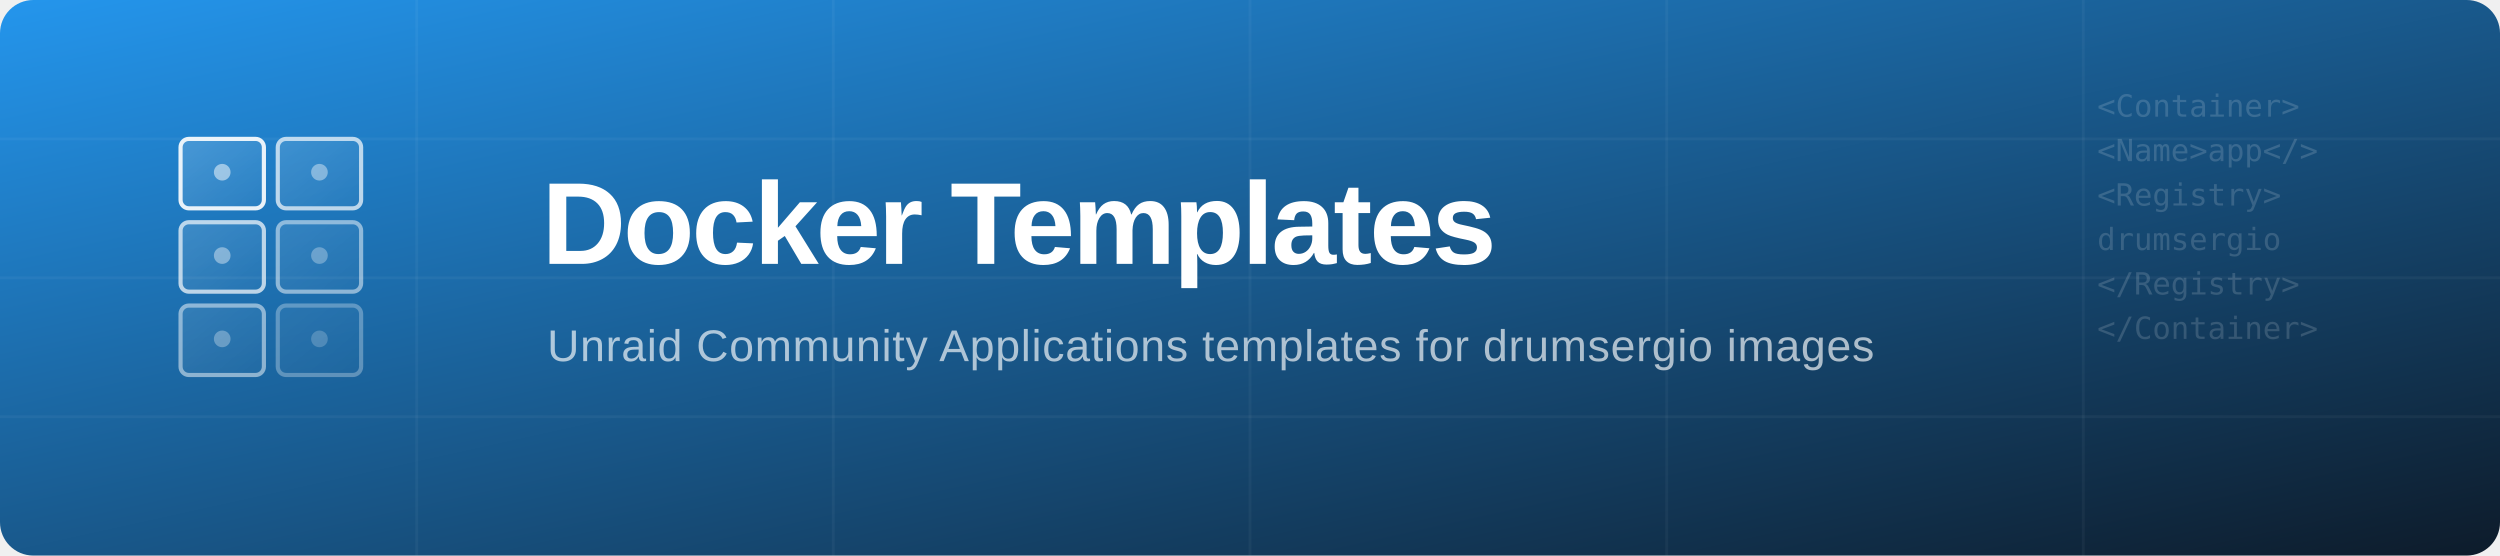
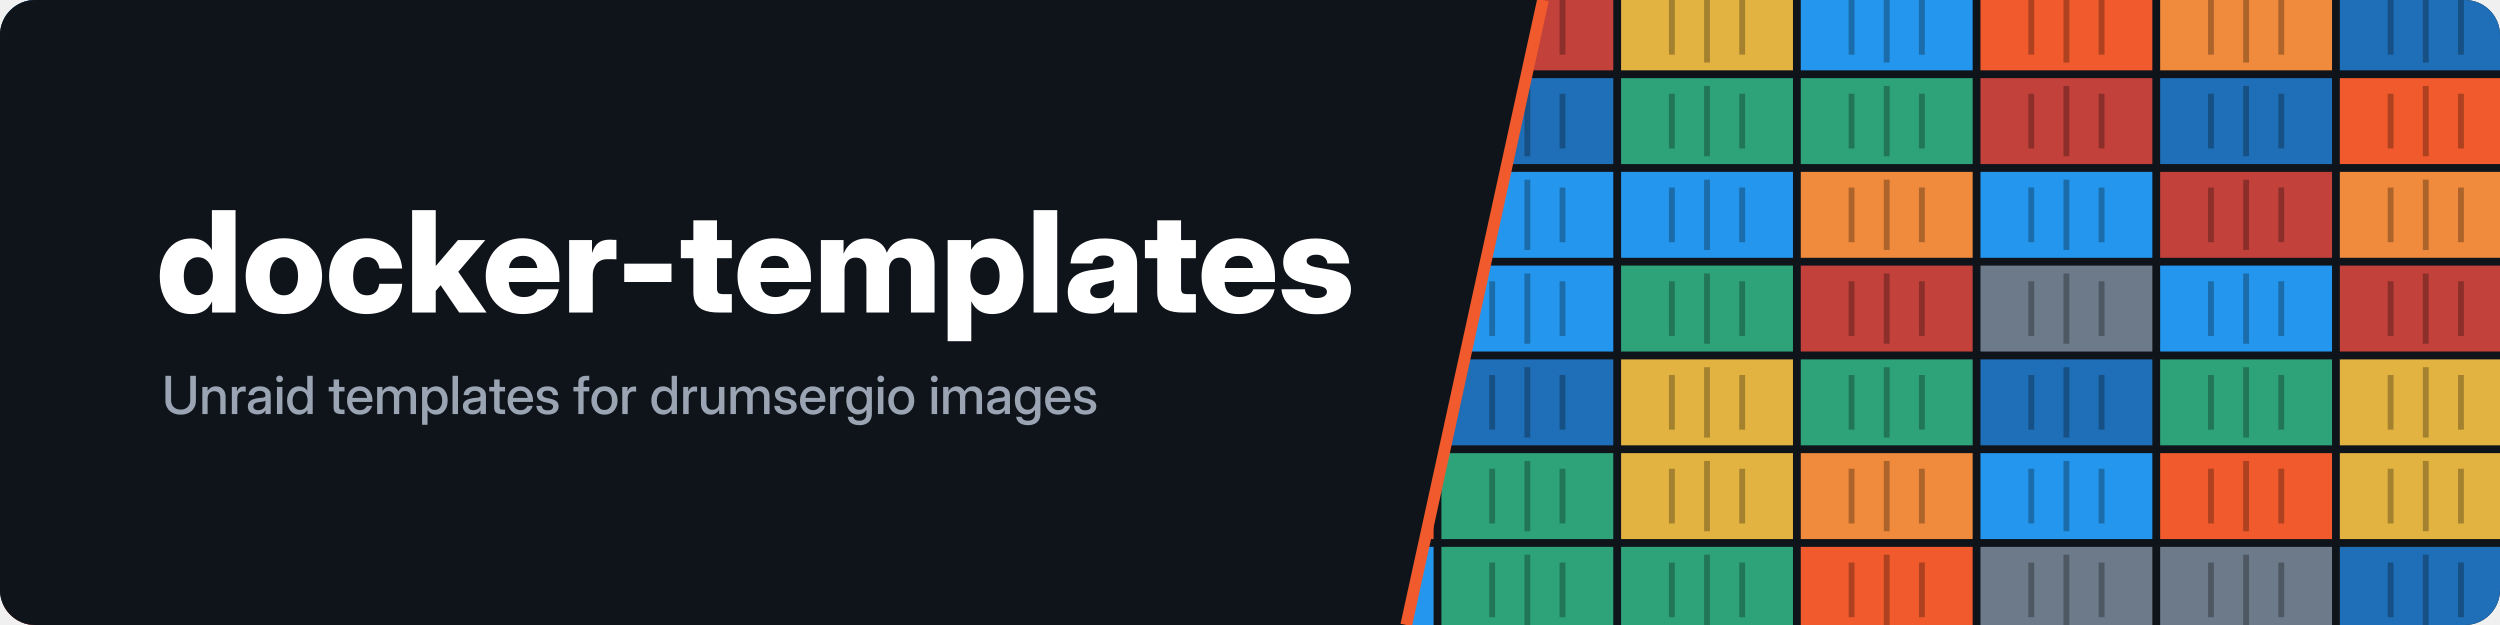
- <svg xmlns="http://www.w3.org/2000/svg" viewBox="0 0 900 200" width="900" height="200">
+ <svg xmlns="http://www.w3.org/2000/svg" viewBox="0 0 1280 320" width="1280" height="320" role="img" aria-label="docker-templates: a wall of stacked containers">
  <defs>
-     <linearGradient id="bg" x1="0%" y1="0%" x2="100%" y2="100%">
-       <stop offset="0%" stop-color="#2496ED" />
-       <stop offset="100%" stop-color="#0D1B2A" />
-     </linearGradient>
-     <linearGradient id="glow" x1="0%" y1="0%" x2="100%" y2="100%">
-       <stop offset="0%" stop-color="#ffffff" stop-opacity="0.2" />
-       <stop offset="100%" stop-color="#ffffff" stop-opacity="0.05" />
-     </linearGradient>
+     <clipPath id="k">
+       <rect width="1280" height="320" rx="18" />
+     </clipPath>
  </defs>
-   <rect width="900" height="200" rx="12" fill="url(#bg)" />
-   <g stroke="#ffffff" stroke-opacity="0.04" stroke-width="1">
-     <line x1="0" y1="50" x2="900" y2="50" />
-     <line x1="0" y1="100" x2="900" y2="100" />
-     <line x1="0" y1="150" x2="900" y2="150" />
-     <line x1="150" y1="0" x2="150" y2="200" />
-     <line x1="300" y1="0" x2="300" y2="200" />
-     <line x1="450" y1="0" x2="450" y2="200" />
-     <line x1="600" y1="0" x2="600" y2="200" />
-     <line x1="750" y1="0" x2="750" y2="200" />
-   </g>
-   <g transform="translate(65, 50)">
-     <rect x="0" y="0" width="30" height="25" rx="3" fill="url(#glow)" stroke="#ffffff" stroke-width="1.5" opacity="0.9" />
-     <rect x="35" y="0" width="30" height="25" rx="3" fill="url(#glow)" stroke="#ffffff" stroke-width="1.5" opacity="0.7" />
-     <rect x="0" y="30" width="30" height="25" rx="3" fill="url(#glow)" stroke="#ffffff" stroke-width="1.5" opacity="0.7" />
-     <rect x="35" y="30" width="30" height="25" rx="3" fill="url(#glow)" stroke="#ffffff" stroke-width="1.5" opacity="0.5" />
-     <rect x="0" y="60" width="30" height="25" rx="3" fill="url(#glow)" stroke="#ffffff" stroke-width="1.5" opacity="0.5" />
-     <rect x="35" y="60" width="30" height="25" rx="3" fill="url(#glow)" stroke="#ffffff" stroke-width="1.5" opacity="0.3" />
-     <circle cx="15" cy="12" r="3" fill="#ffffff" opacity="0.5" />
-     <circle cx="50" cy="12" r="3" fill="#ffffff" opacity="0.4" />
-     <circle cx="15" cy="42" r="3" fill="#ffffff" opacity="0.4" />
-     <circle cx="50" cy="42" r="3" fill="#ffffff" opacity="0.3" />
-     <circle cx="15" cy="72" r="3" fill="#ffffff" opacity="0.3" />
-     <circle cx="50" cy="72" r="3" fill="#ffffff" opacity="0.2" />
-   </g>
-   <text x="195" y="95" font-family="'Segoe UI', 'Helvetica Neue', Arial, sans-serif" font-size="42" font-weight="700" fill="#ffffff" letter-spacing="-1">
-     Docker Templates
-   </text>
-   <text x="197" y="130" font-family="'Segoe UI', 'Helvetica Neue', Arial, sans-serif" font-size="16" fill="#ffffff" opacity="0.65" letter-spacing="0.3">
-     Unraid Community Applications templates for drumsergio images
-   </text>
-   <g transform="translate(755, 42)" opacity="0.15">
-     <text x="0" y="0" font-family="monospace" font-size="11" fill="#ffffff">&lt;Container&gt;</text>
-     <text x="0" y="16" font-family="monospace" font-size="11" fill="#ffffff">  &lt;Name&gt;app&lt;/&gt;</text>
-     <text x="0" y="32" font-family="monospace" font-size="11" fill="#ffffff">  &lt;Registry&gt;</text>
-     <text x="0" y="48" font-family="monospace" font-size="11" fill="#ffffff">   drumsergio</text>
-     <text x="0" y="64" font-family="monospace" font-size="11" fill="#ffffff">  &lt;/Registry&gt;</text>
-     <text x="0" y="80" font-family="monospace" font-size="11" fill="#ffffff">&lt;/Container&gt;</text>
+   <g clip-path="url(#k)">
+     <rect width="1280" height="320" fill="#0F141B" />
+     <path fill="#1E6FB8" d="M-90 -8h88v44h-88zM2 -8h88v44h-88zM94 -8h88v44h-88zM370 -8h88v44h-88zM646 -8h88v44h-88zM1198 -8h88v44h-88zM554 40h88v44h-88zM738 40h88v44h-88zM1106 40h88v44h-88zM-90 88h88v44h-88zM370 136h88v44h-88zM646 184h88v44h-88zM738 184h88v44h-88zM1014 184h88v44h-88zM-90 280h88v44h-88zM1198 280h88v44h-88zM-90 328h88v44h-88zM1014 328h88v44h-88z" />
+     <path fill="#2EA37A" d="M186 -8h88v44h-88zM278 40h88v44h-88zM370 40h88v44h-88zM830 40h88v44h-88zM922 40h88v44h-88zM462 88h88v44h-88zM94 136h88v44h-88zM186 136h88v44h-88zM830 136h88v44h-88zM278 184h88v44h-88zM922 184h88v44h-88zM1106 184h88v44h-88zM278 232h88v44h-88zM738 232h88v44h-88zM1290 232h88v44h-88zM738 280h88v44h-88zM830 280h88v44h-88zM462 328h88v44h-88zM554 328h88v44h-88zM646 328h88v44h-88zM830 328h88v44h-88z" />
+     <path fill="#E3B341" d="M278 -8h88v44h-88zM462 -8h88v44h-88zM830 -8h88v44h-88zM1290 -8h88v44h-88zM186 184h88v44h-88zM830 184h88v44h-88zM1198 184h88v44h-88zM830 232h88v44h-88zM1198 232h88v44h-88zM1290 280h88v44h-88zM2 328h88v44h-88zM186 328h88v44h-88zM278 328h88v44h-88zM738 328h88v44h-88z" />
+     <path fill="#2496ED" d="M554 -8h88v44h-88zM922 -8h88v44h-88zM2 40h88v44h-88zM1290 40h88v44h-88zM186 88h88v44h-88zM738 88h88v44h-88zM830 88h88v44h-88zM1014 88h88v44h-88zM1290 88h88v44h-88zM738 136h88v44h-88zM1106 136h88v44h-88zM94 184h88v44h-88zM370 184h88v44h-88zM2 232h88v44h-88zM1014 232h88v44h-88zM462 280h88v44h-88zM554 280h88v44h-88zM646 280h88v44h-88zM1106 328h88v44h-88z" />
+     <path fill="#C2413B" d="M738 -8h88v44h-88zM1014 40h88v44h-88zM2 88h88v44h-88zM278 88h88v44h-88zM554 88h88v44h-88zM1106 88h88v44h-88zM922 136h88v44h-88zM1198 136h88v44h-88zM462 232h88v44h-88zM554 232h88v44h-88zM2 280h88v44h-88zM278 280h88v44h-88zM370 328h88v44h-88z" />
+     <path fill="#F15A2C" d="M1014 -8h88v44h-88zM-90 40h88v44h-88zM94 40h88v44h-88zM186 40h88v44h-88zM462 40h88v44h-88zM1198 40h88v44h-88zM646 88h88v44h-88zM-90 136h88v44h-88zM2 136h88v44h-88zM278 136h88v44h-88zM-90 184h88v44h-88zM462 184h88v44h-88zM554 184h88v44h-88zM370 232h88v44h-88zM646 232h88v44h-88zM1106 232h88v44h-88zM94 280h88v44h-88zM922 280h88v44h-88zM1290 328h88v44h-88z" />
+     <path fill="#F08A3C" d="M1106 -8h88v44h-88zM94 88h88v44h-88zM922 88h88v44h-88zM1198 88h88v44h-88zM462 136h88v44h-88zM554 136h88v44h-88zM646 136h88v44h-88zM2 184h88v44h-88zM1290 184h88v44h-88zM-90 232h88v44h-88zM94 232h88v44h-88zM186 232h88v44h-88zM922 232h88v44h-88zM370 280h88v44h-88zM94 328h88v44h-88zM922 328h88v44h-88zM1198 328h88v44h-88z" />
+     <path fill="#6C7A89" d="M646 40h88v44h-88zM370 88h88v44h-88zM1014 136h88v44h-88zM1290 136h88v44h-88zM186 280h88v44h-88zM1014 280h88v44h-88zM1106 280h88v44h-88z" />
+     <path d="M-46 -4v36M-64 0v28M-28 0v28M46 -4v36M28 0v28M64 0v28M138 -4v36M120 0v28M156 0v28M230 -4v36M212 0v28M248 0v28M322 -4v36M304 0v28M340 0v28M414 -4v36M396 0v28M432 0v28M506 -4v36M488 0v28M524 0v28M598 -4v36M580 0v28M616 0v28M690 -4v36M672 0v28M708 0v28M782 -4v36M764 0v28M800 0v28M874 -4v36M856 0v28M892 0v28M966 -4v36M948 0v28M984 0v28M1058 -4v36M1040 0v28M1076 0v28M1150 -4v36M1132 0v28M1168 0v28M1242 -4v36M1224 0v28M1260 0v28M1334 -4v36M1316 0v28M1352 0v28M-46 44v36M-64 48v28M-28 48v28M46 44v36M28 48v28M64 48v28M138 44v36M120 48v28M156 48v28M230 44v36M212 48v28M248 48v28M322 44v36M304 48v28M340 48v28M414 44v36M396 48v28M432 48v28M506 44v36M488 48v28M524 48v28M598 44v36M580 48v28M616 48v28M690 44v36M672 48v28M708 48v28M782 44v36M764 48v28M800 48v28M874 44v36M856 48v28M892 48v28M966 44v36M948 48v28M984 48v28M1058 44v36M1040 48v28M1076 48v28M1150 44v36M1132 48v28M1168 48v28M1242 44v36M1224 48v28M1260 48v28M1334 44v36M1316 48v28M1352 48v28M-46 92v36M-64 96v28M-28 96v28M46 92v36M28 96v28M64 96v28M138 92v36M120 96v28M156 96v28M230 92v36M212 96v28M248 96v28M322 92v36M304 96v28M340 96v28M414 92v36M396 96v28M432 96v28M506 92v36M488 96v28M524 96v28M598 92v36M580 96v28M616 96v28M690 92v36M672 96v28M708 96v28M782 92v36M764 96v28M800 96v28M874 92v36M856 96v28M892 96v28M966 92v36M948 96v28M984 96v28M1058 92v36M1040 96v28M1076 96v28M1150 92v36M1132 96v28M1168 96v28M1242 92v36M1224 96v28M1260 96v28M1334 92v36M1316 96v28M1352 96v28M-46 140v36M-64 144v28M-28 144v28M46 140v36M28 144v28M64 144v28M138 140v36M120 144v28M156 144v28M230 140v36M212 144v28M248 144v28M322 140v36M304 144v28M340 144v28M414 140v36M396 144v28M432 144v28M506 140v36M488 144v28M524 144v28M598 140v36M580 144v28M616 144v28M690 140v36M672 144v28M708 144v28M782 140v36M764 144v28M800 144v28M874 140v36M856 144v28M892 144v28M966 140v36M948 144v28M984 144v28M1058 140v36M1040 144v28M1076 144v28M1150 140v36M1132 144v28M1168 144v28M1242 140v36M1224 144v28M1260 144v28M1334 140v36M1316 144v28M1352 144v28M-46 188v36M-64 192v28M-28 192v28M46 188v36M28 192v28M64 192v28M138 188v36M120 192v28M156 192v28M230 188v36M212 192v28M248 192v28M322 188v36M304 192v28M340 192v28M414 188v36M396 192v28M432 192v28M506 188v36M488 192v28M524 192v28M598 188v36M580 192v28M616 192v28M690 188v36M672 192v28M708 192v28M782 188v36M764 192v28M800 192v28M874 188v36M856 192v28M892 192v28M966 188v36M948 192v28M984 192v28M1058 188v36M1040 192v28M1076 192v28M1150 188v36M1132 192v28M1168 192v28M1242 188v36M1224 192v28M1260 192v28M1334 188v36M1316 192v28M1352 192v28M-46 236v36M-64 240v28M-28 240v28M46 236v36M28 240v28M64 240v28M138 236v36M120 240v28M156 240v28M230 236v36M212 240v28M248 240v28M322 236v36M304 240v28M340 240v28M414 236v36M396 240v28M432 240v28M506 236v36M488 240v28M524 240v28M598 236v36M580 240v28M616 240v28M690 236v36M672 240v28M708 240v28M782 236v36M764 240v28M800 240v28M874 236v36M856 240v28M892 240v28M966 236v36M948 240v28M984 240v28M1058 236v36M1040 240v28M1076 240v28M1150 236v36M1132 240v28M1168 240v28M1242 236v36M1224 240v28M1260 240v28M1334 236v36M1316 240v28M1352 240v28M-46 284v36M-64 288v28M-28 288v28M46 284v36M28 288v28M64 288v28M138 284v36M120 288v28M156 288v28M230 284v36M212 288v28M248 288v28M322 284v36M304 288v28M340 288v28M414 284v36M396 288v28M432 288v28M506 284v36M488 288v28M524 288v28M598 284v36M580 288v28M616 288v28M690 284v36M672 288v28M708 288v28M782 284v36M764 288v28M800 288v28M874 284v36M856 288v28M892 288v28M966 284v36M948 288v28M984 288v28M1058 284v36M1040 288v28M1076 288v28M1150 284v36M1132 288v28M1168 288v28M1242 284v36M1224 288v28M1260 288v28M1334 284v36M1316 288v28M1352 288v28M-46 332v36M-64 336v28M-28 336v28M46 332v36M28 336v28M64 336v28M138 332v36M120 336v28M156 336v28M230 332v36M212 336v28M248 336v28M322 332v36M304 336v28M340 336v28M414 332v36M396 336v28M432 336v28M506 332v36M488 336v28M524 336v28M598 332v36M580 336v28M616 336v28M690 332v36M672 336v28M708 336v28M782 332v36M764 336v28M800 336v28M874 332v36M856 336v28M892 336v28M966 332v36M948 336v28M984 336v28M1058 332v36M1040 336v28M1076 336v28M1150 332v36M1132 336v28M1168 336v28M1242 332v36M1224 336v28M1260 336v28M1334 332v36M1316 336v28M1352 336v28" stroke="#000" stroke-opacity=".28" stroke-width="3" />
+     <path d="M0 0H790L720 320H0z" fill="#0F141B" />
+     <path d="M790 0L720 320" stroke="#F15A2C" stroke-width="6" />
+     <path fill="#FFFFFF" d="m97.9 160.8q-4.9 0-8.5-2.4-3.6-2.4-5.6-6.8-2-4.4-2-10.2 0-5.7 2.1-10.1 2-4.3 5.6-6.8 3.6-2.4 8.3-2.4 2.4 0 4.4.6 2 .6 3.5 1.9 1.6 1.3 2.7 3.3h.1v-20.3h12.1v52.4h-12v-5.7q-1 2.1-2.5 3.6-1.6 1.5-3.7 2.2-2.1.7-4.5.7zm3.4-9.7q2.3 0 4-1.2 1.7-1.2 2.7-3.4 1-2.1 1-5.1 0-3-1-5.1-1-2.2-2.7-3.4-1.7-1.2-4-1.2-2.2 0-3.8 1.2-1.7 1.1-2.5 3.3-.9 2.1-.9 5.2 0 3 .9 5.2.8 2.2 2.5 3.4 1.6 1.1 3.8 1.1zm44.1 9.7q-5.8 0-10.3-2.3-4.4-2.4-6.8-6.8-2.5-4.4-2.5-10.3 0-5.8 2.5-10.2 2.4-4.4 6.8-6.8 4.5-2.4 10.3-2.4 5.8 0 10.2 2.4 4.3 2.4 6.8 6.8 2.5 4.4 2.5 10.2 0 5.9-2.5 10.3-2.5 4.4-6.8 6.8-4.4 2.3-10.2 2.3zm0-9.6q2.1 0 3.7-1.1 1.6-1.2 2.6-3.4.9-2.1.9-5.3 0-3.1-.9-5.3-1-2.2-2.6-3.3-1.6-1.1-3.7-1.1-2.2 0-3.8 1.1-1.7 1.1-2.6 3.3-.9 2.2-.9 5.3 0 3.2.9 5.3.9 2.2 2.6 3.4 1.6 1.1 3.8 1.1zm42.3 9.6q-5.7 0-10-2.4-4.4-2.4-6.8-6.8-2.4-4.4-2.4-10.2 0-5.7 2.4-10.1 2.4-4.4 6.8-6.8 4.3-2.5 10-2.5 3.9 0 7.1 1.2 3.3 1.1 5.7 3.1 2.4 2.1 3.8 4.9 1.4 2.9 1.6 6.3h-11.6q-.2-1.3-.7-2.4-.5-1.1-1.3-1.9-.8-.8-1.9-1.2-1.1-.4-2.4-.4-2.3 0-3.9 1.2-1.6 1.2-2.5 3.4-.8 2.2-.8 5.2 0 3.1.8 5.3.9 2.2 2.5 3.4 1.6 1.1 3.9 1.1 1.3 0 2.4-.4 1.1-.4 1.9-1.2.8-.7 1.3-1.9.4-1.1.6-2.4h11.7q-.1 3.4-1.4 6.2-1.4 2.9-3.8 5-2.5 2.1-5.8 3.2-3.2 1.1-7.2 1.1zm34.2-10.4v-14.3h1.3l11.3-13.2h14l-16.3 19.1h-3.2zm-10.9 9.6v-52.4h12.1v52.4zm24.1 0l-10.4-15.3 7.9-8.5 16.5 23.8zm32.7.8q-5.7 0-10-2.4-4.3-2.5-6.7-6.9-2.4-4.4-2.4-10.1 0-5.6 2.4-10 2.4-4.4 6.7-6.9 4.2-2.5 9.7-2.5 4.2 0 7.7 1.4 3.4 1.4 5.9 4 2.5 2.5 3.9 6 1.4 3.5 1.4 7.8v3.2h-33.7v-7.2h28l-5.5 1.5q0-2.4-.9-4.2-.9-1.7-2.5-2.6-1.7-.9-4-.9-2.2 0-3.9.9-1.6.9-2.5 2.6-.9 1.8-.9 4.2v5.3q0 2.5.9 4.3 1 1.9 2.7 2.8 1.7 1 4.2 1 1.8 0 3.2-.5 1.4-.5 2.3-1.4 1-.9 1.4-2.1h10.9q-.7 3.7-3.2 6.6-2.6 2.9-6.5 4.5-3.9 1.6-8.6 1.6zm23.6-.8v-37.1h11.7v6.5h.1q1.1-3.5 3.2-5.1 2.2-1.6 5.9-1.6 1 0 1.8.1.8 0 1.5 0v10q-.7 0-2-.1-1.4 0-2.8 0-2.1 0-3.8 1-1.6.9-2.5 2.8-1 1.8-1 4.5v19zm52.4-25v9.4h-24.2v-9.4zm30.9-12.1v9.3h-26.1v-9.3zm-19.7-10.1h12.1v34.7q0 1.8.7 2.5.7.6 2.7.6.9 0 2.3 0 1.3 0 1.9 0v9.4q-.9 0-2.9 0-1.9 0-3.9 0-6.7 0-9.8-2.5-3.1-2.5-3.1-7.9zm41.7 48q-5.7 0-10-2.4-4.3-2.5-6.7-6.9-2.4-4.4-2.4-10.1 0-5.6 2.4-10 2.4-4.4 6.7-6.9 4.2-2.5 9.7-2.5 4.2 0 7.6 1.4 3.5 1.4 6 4 2.5 2.5 3.9 6 1.3 3.5 1.3 7.8v3.2h-33.7v-7.2h28.1l-5.6 1.5q0-2.4-.8-4.2-.9-1.7-2.6-2.6-1.6-.9-3.9-.9-2.3 0-3.9.9-1.6.9-2.5 2.6-.9 1.8-.9 4.2v5.3q0 2.5.9 4.3.9 1.9 2.7 2.8 1.7 1 4.1 1 1.8 0 3.2-.5 1.5-.5 2.4-1.4.9-.9 1.4-2.1h10.9q-.7 3.7-3.3 6.6-2.5 2.9-6.4 4.5-3.9 1.6-8.6 1.6zm23.6-.8v-37.1h11.6v8.6h-.5q.9-3.2 2.7-5.3 1.8-2.1 4.2-3.1 2.4-1 5-1 4.2 0 7.4 2.4 3.2 2.5 3.8 7h-1.1q.7-3 2.5-5.1 1.9-2.2 4.5-3.2 2.6-1.1 5.6-1.1 3.6 0 6.5 1.5 2.8 1.6 4.4 4.6 1.6 3 1.6 7.1v24.7h-12.1v-22q0-3-1.6-4.5-1.5-1.6-4-1.6-1.7 0-2.9.7-1.3.8-2 2.2-.7 1.4-.7 3.3v21.9h-11.6v-22.2q0-2.7-1.5-4.3-1.5-1.6-4-1.6-1.6 0-2.9.7-1.3.8-2 2.3-.8 1.4-.8 3.5v21.6zm64.9 14.7v-51.8h12v4.8h.2q1.1-1.9 2.6-3.1 1.6-1.3 3.7-1.9 2-.6 4.4-.6 4.7 0 8.3 2.4 3.5 2.5 5.6 6.8 2 4.4 2 10.1 0 5.8-2 10.2-2 4.4-5.6 6.8-3.6 2.4-8.4 2.4-2.5 0-4.5-.7-2-.7-3.5-2.1-1.6-1.4-2.5-3.5h-.2v20.2zm19.3-23.6q2.3 0 3.9-1.1 1.6-1.2 2.5-3.4.9-2.2.9-5.2 0-3.1-.9-5.2-.9-2.2-2.5-3.3-1.6-1.2-3.9-1.2-2.2 0-3.9 1.2-1.8 1.2-2.8 3.4-1 2.1-1 5.1 0 3 1 5.1 1 2.2 2.8 3.4 1.7 1.2 3.9 1.2zm36.8-43.5v52.4h-12.1v-52.4zm18.1 53q-3.7 0-6.6-1.2-2.8-1.2-4.5-3.6-1.6-2.5-1.6-6.2 0-3.1 1.1-5.2 1.1-2.2 3.1-3.5 2-1.3 4.6-2 2.7-.7 5.6-.9 3.3-.3 5.3-.7 2-.3 2.9-.9.9-.6.9-1.7v-.2q0-1.1-.6-2-.7-.8-1.8-1.3-1.2-.4-2.8-.4-1.7 0-2.9.5-1.2.5-1.9 1.4-.7.9-.9 2.2h-11.2q.3-4 2.3-6.9 2.1-2.9 5.9-4.4 3.8-1.5 9.1-1.5 4.1 0 7.2.8 3.1.9 5.2 2.6 2.2 1.6 3.3 4 1.1 2.4 1.1 5.5v25h-11.8v-5.2h-.2q-1.1 2-2.6 3.3-1.5 1.3-3.5 1.9-2 .6-4.7.6zm3.7-7.9q2 0 3.7-.8 1.6-.7 2.5-2.1 1-1.3 1-3.2v-3.3q-.5.2-1.2.4-.6.2-1.5.4-.8.1-1.8.3-1 .2-2.1.4-1.6.3-2.9.8-1.2.5-1.9 1.4-.7.8-.7 2.1 0 1.1.6 1.9.6.8 1.7 1.3 1.1.4 2.6.4zm49.2-29.8v9.3h-26.1v-9.3zm-19.8-10.1h12.2v34.7q0 1.8.7 2.5.7.6 2.7.6.9 0 2.3 0 1.3 0 1.9 0v9.4q-.9 0-2.9 0-1.9 0-4 0-6.6 0-9.7-2.5-3.2-2.5-3.2-7.9zm41.8 48q-5.7 0-10-2.4-4.3-2.5-6.7-6.9-2.4-4.4-2.4-10.1 0-5.6 2.4-10 2.4-4.4 6.7-6.9 4.2-2.5 9.7-2.5 4.2 0 7.6 1.4 3.5 1.4 6 4 2.5 2.5 3.9 6 1.3 3.5 1.3 7.8v3.2h-33.7v-7.2h28.1l-5.6 1.5q0-2.4-.9-4.2-.8-1.7-2.5-2.6-1.6-.9-3.9-.9-2.3 0-3.9.9-1.6.9-2.5 2.6-.9 1.8-.9 4.2v5.3q0 2.5.9 4.3.9 1.9 2.7 2.8 1.7 1 4.1 1 1.8 0 3.2-.5 1.4-.5 2.4-1.4.9-.9 1.4-2.1h10.9q-.7 3.7-3.3 6.6-2.5 2.9-6.4 4.5-3.9 1.6-8.6 1.6zm40 .1q-5.2 0-9.1-1.5-4-1.6-6.4-4.5-2.3-2.8-2.7-6.8h12q.2 2.1 1.8 3.3 1.6 1.2 4.2 1.2 2.5 0 3.9-.9 1.4-.9 1.4-2.3 0-1.2-1.1-2-1.2-.7-3.4-1.1l-6.7-1.2q-5.5-1-8.4-3.8-2.8-2.7-2.8-7.1 0-3.7 2-6.4 2-2.7 5.7-4.2 3.7-1.5 8.9-1.5 5.2 0 9 1.6 3.8 1.5 5.9 4.4 2.2 2.9 2.3 6.8h-11.2q0-1.9-1.6-3.2-1.5-1.3-4-1.3-2.3 0-3.6.9-1.4.9-1.4 2.3 0 1.2 1.1 1.9 1.1.8 3 1.2l7.4 1.3q5.8 1.1 8.5 3.5 2.7 2.5 2.7 6.7 0 3.7-2.2 6.6-2.2 2.9-6.1 4.5-3.9 1.6-9.1 1.6z" />
+     <path fill="#9AA4B2" d="m92.5 212.3q-2.4 0-4.1-.9-1.8-.9-2.7-2.5-1-1.6-1-3.6v-12.9h2.9v12.6q0 1.4.6 2.4.6 1.1 1.7 1.7 1.1.6 2.6.6 1.5 0 2.6-.6 1.1-.6 1.7-1.7.6-1 .6-2.4v-12.6h2.9v12.9q0 2-1 3.6-.9 1.6-2.7 2.5-1.7.9-4.1.9zm13.8-8.3v8h-2.7v-13.9h2.7v3.4h-.7q.7-1.8 2-2.8 1.2-.9 2.9-.9 1.4 0 2.6.6 1.1.7 1.8 1.9.6 1.2.6 3v8.7h-2.7v-8.3q0-1.7-.8-2.6-.8-.8-2.3-.8-.9 0-1.7.4-.8.4-1.2 1.2-.5.8-.5 2.1zm12.4 8v-13.9h2.6v2.2h.1q.4-1.1 1.2-1.8.8-.6 2.2-.6.3 0 .5 0 .3 0 .5.1v2.6q-.2-.1-.6-.1-.4-.1-.9-.1-.8 0-1.4.4-.7.3-1.1 1.1-.3.7-.3 1.9v8.2zm13 .2q-1.3 0-2.4-.5-1.1-.4-1.8-1.4-.6-.9-.6-2.3 0-1.2.5-1.9.4-.8 1.2-1.2.8-.5 1.8-.7 1-.3 2-.4 1.3-.1 2.1-.2.7-.1 1.1-.4.3-.2.3-.7v-.1q0-.7-.3-1.2-.4-.5-1-.8-.6-.3-1.5-.3-.9 0-1.6.3-.7.3-1.1.8-.4.5-.4 1.1h-2.7q0-1.3.8-2.3.7-1 2-1.6 1.3-.6 3-.6 1.3 0 2.3.3 1.1.4 1.8 1 .7.6 1.1 1.4.3.9.3 2v9.5h-2.7v-2q-.3.6-.8 1.1-.5.5-1.3.8-.9.3-2.1.3zm.6-2.2q1.2 0 2-.5.8-.4 1.2-1.1.4-.8.4-1.6v-1.6q-.1.1-.5.2-.3.1-.7.2-.5 0-1 .1-.6.1-1.1.2-.8.1-1.5.3-.6.3-1 .7-.4.5-.4 1.2 0 .6.3 1 .3.4.9.7.6.2 1.4.2zm9.5 2v-13.9h2.8v13.9zm1.4-16.3q-.8 0-1.3-.5-.5-.5-.5-1.2 0-.7.5-1.2.5-.5 1.3-.5.7 0 1.2.5.5.5.5 1.2 0 .7-.5 1.2-.5.5-1.2.5zm9.9 16.6q-1.8 0-3.2-.9-1.4-1-2.1-2.6-.8-1.6-.8-3.8 0-2.1.8-3.7.7-1.7 2.1-2.6 1.4-.9 3.1-.9 1 0 1.8.3.8.2 1.4.7.7.5 1.1 1.3v-7.7h2.8v19.6h-2.7v-2.1q-.5.8-1.2 1.3-.6.5-1.4.8-.8.3-1.7.3zm.5-2.4q1.2 0 2.1-.6.9-.6 1.3-1.7.5-1.1.5-2.6 0-1.4-.5-2.5-.4-1.1-1.3-1.7-.9-.6-2.1-.6-1.1 0-1.9.5-.9.6-1.4 1.7-.5 1.1-.5 2.6 0 1.6.5 2.7.5 1.1 1.4 1.6.8.6 1.9.6zm22.8-11.8v2.3h-8.1v-2.3zm-5.6-3.8h2.8v14q0 .8.3 1.1.3.3 1.1.3.4 0 .7 0 .4 0 .7 0v2.3q-.3 0-.8 0-.5 0-.9 0-2 0-3-.8-.9-.8-.9-2.5zm13.5 18q-2.1 0-3.5-.9-1.5-1-2.3-2.6-.8-1.6-.8-3.7 0-2.2.8-3.8.8-1.7 2.3-2.6 1.5-.9 3.4-.9 1.4 0 2.6.5 1.2.5 2.1 1.5.8 1 1.3 2.3.5 1.3.5 2.9v.8h-11.8v-2.1h10.3l-1.2.6q0-1.3-.5-2.2-.4-1-1.3-1.5-.8-.5-2-.5-1.1 0-2 .5-.8.5-1.3 1.5-.5.9-.5 2.2v1.2q0 1.3.5 2.4.4 1 1.3 1.5.9.6 2.2.6.9 0 1.6-.3.7-.3 1.1-.8.5-.5.7-1.1h2.7q-.3 1.3-1.2 2.3-.8 1.1-2.1 1.6-1.3.6-2.9.6zm8.8-.3v-13.9h2.7v2.9h-.3q.4-1 1.1-1.8.6-.7 1.5-1 .9-.4 1.8-.4 1.6 0 2.8.9 1.2 1 1.4 2.3h-.4q.3-.9.9-1.6.7-.8 1.6-1.2 1-.4 2.1-.4 1.3 0 2.4.6 1.1.5 1.7 1.6.6 1.2.6 2.8v9.2h-2.8v-8.9q0-1.5-.8-2.2-.9-.7-2-.7-.9 0-1.6.4-.7.4-1 1.1-.4.7-.4 1.6v8.7h-2.7v-9.1q0-1.2-.8-1.9-.8-.8-2-.8-.8 0-1.5.4-.7.4-1.1 1.1-.4.8-.4 1.9v8.4zm23 5.5v-19.4h2.8v2q.4-.8 1.1-1.3.7-.5 1.5-.7.8-.3 1.7-.3 1.8 0 3.2.9 1.3.9 2.1 2.6.7 1.6.7 3.7 0 2.2-.7 3.8-.8 1.6-2.1 2.6-1.4.9-3.2.9-.9 0-1.7-.3-.8-.3-1.4-.8-.7-.5-1.2-1.3v7.6zm6.5-7.6q1.2 0 2-.6.8-.5 1.3-1.6.5-1.1.5-2.7 0-1.5-.5-2.6-.5-1.1-1.3-1.7-.8-.5-2-.5-1.2 0-2 .6-.9.6-1.4 1.7-.5 1.1-.5 2.5 0 1.5.5 2.6.5 1.1 1.4 1.7.8.6 2 .6zm11.9-17.5v19.6h-2.8v-19.6zm7.3 19.8q-1.3 0-2.4-.5-1.1-.4-1.7-1.4-.7-.9-.7-2.3 0-1.2.5-1.9.4-.8 1.2-1.2.8-.5 1.8-.7 1-.3 2-.4 1.3-.1 2.1-.2.8-.1 1.1-.4.3-.2.3-.7v-.1q0-.7-.3-1.2-.4-.5-1-.8-.6-.3-1.5-.3-.9 0-1.6.3-.6.3-1 .8-.5.5-.5 1.1h-2.7q0-1.3.8-2.3.7-1 2-1.6 1.3-.6 3-.6 1.3 0 2.3.3 1.1.4 1.8 1 .7.6 1.1 1.4.4.9.4 2v9.5h-2.8v-2q-.3.6-.8 1.1-.5.5-1.3.8-.9.3-2.1.3zm.6-2.2q1.2 0 2-.5.8-.4 1.2-1.1.4-.8.4-1.6v-1.6q-.1.1-.5.2-.3.1-.7.2-.5 0-1 .1-.6.1-1.1.2-.8.1-1.4.3-.7.3-1.1.7-.4.5-.4 1.2 0 .6.3 1 .3.4.9.7.6.2 1.4.2zm16.2-11.9v2.3h-8.1v-2.3zm-5.6-3.8h2.8v14q0 .8.3 1.1.3.3 1.1.3.4 0 .7 0 .4 0 .7 0v2.3q-.3 0-.8 0-.5 0-.9 0-2 0-3-.8-.9-.8-.9-2.5zm13.5 18q-2.1 0-3.5-.9-1.5-1-2.3-2.6-.8-1.6-.8-3.7 0-2.2.8-3.8.8-1.7 2.3-2.6 1.5-.9 3.4-.9 1.4 0 2.6.5 1.2.5 2.1 1.5.8 1 1.3 2.3.5 1.3.5 2.9v.8h-11.8v-2.1h10.3l-1.2.6q0-1.3-.5-2.2-.4-1-1.3-1.5-.8-.5-2-.5-1.2 0-2 .5-.8.5-1.3 1.5-.5.9-.5 2.2v1.2q0 1.3.5 2.4.4 1 1.3 1.5.9.6 2.2.6.9 0 1.6-.3.7-.3 1.1-.8.5-.5.7-1.1h2.7q-.3 1.3-1.2 2.3-.8 1.1-2.1 1.6-1.3.6-2.9.6zm13.9 0q-1.6 0-2.8-.5-1.3-.5-2.1-1.5-.8-1-.9-2.5h2.8q.1 1.1.8 1.7.8.6 2.2.6 1.3 0 2.1-.5.7-.6.7-1.4 0-.7-.5-1.1-.6-.5-1.5-.7l-2.3-.5q-1.9-.4-3-1.4-1-1-1-2.6 0-1.2.7-2.1.7-1 1.9-1.5 1.2-.5 2.8-.5 1.5 0 2.7.5 1.3.6 2 1.6.7 1 .7 2.4h-2.7q0-1-.7-1.7-.8-.6-2-.6-1.2 0-1.9.5-.7.6-.7 1.4 0 .7.5 1.1.6.5 1.5.7l2.4.5q2 .5 3 1.4.9.9.9 2.4 0 1.4-.7 2.3-.7 1-2 1.5-1.3.5-2.9.5zm21.3-14.2v2.3h-8.1v-2.3zm-5.6 13.9v-16.2q0-1.1.4-1.9.5-.7 1.4-1.1.9-.4 2.1-.4.6 0 1 0 .5 0 .7 0v2.3q-.2 0-.6 0-.4 0-.7 0-.8 0-1.2.3-.4.4-.4 1.3v15.7zm13.4.3q-2 0-3.5-.9-1.5-.9-2.3-2.6-.9-1.6-.9-3.7 0-2.2.9-3.8.8-1.7 2.3-2.6 1.5-.9 3.5-.9 2 0 3.5.9 1.5.9 2.3 2.6.9 1.6.9 3.8 0 2.1-.9 3.7-.8 1.7-2.3 2.6-1.5.9-3.5.9zm0-2.4q1.2 0 2-.6.9-.6 1.4-1.7.4-1.1.4-2.5 0-1.5-.4-2.6-.5-1.1-1.4-1.7-.8-.6-2-.6-1.2 0-2.1.6-.8.6-1.3 1.7-.5 1.1-.5 2.6 0 1.4.5 2.5.5 1.1 1.3 1.7.9.6 2.1.6zm9.1 2.1v-13.9h2.7v2.2q.4-1.1 1.2-1.8.9-.6 2.2-.6.3 0 .6 0 .3 0 .4.1v2.6q-.1-.1-.6-.1-.4-.1-.9-.1-.7 0-1.4.4-.6.3-1 1.1-.4.7-.4 1.9v8.2zm21 .3q-1.8 0-3.2-.9-1.4-1-2.1-2.6-.8-1.6-.8-3.8 0-2.1.8-3.7.7-1.7 2.1-2.6 1.4-.9 3.2-.9.9 0 1.7.3.8.2 1.4.7.7.5 1.1 1.3h.1v-7.7h2.7v19.6h-2.7v-2.1q-.5.8-1.2 1.3-.6.5-1.4.8-.8.3-1.7.3zm.5-2.4q1.2 0 2.1-.6.9-.6 1.4-1.7.4-1.1.4-2.6 0-1.4-.4-2.5-.5-1.1-1.4-1.7-.9-.6-2.1-.6-1.1 0-1.9.5-.9.6-1.4 1.7-.5 1.1-.5 2.6 0 1.6.5 2.7.5 1.1 1.4 1.6.8.6 1.9.6zm9.7 2.1v-13.9h2.6v2.2h.1q.4-1.1 1.2-1.8.8-.6 2.1-.6.4 0 .6 0 .3 0 .5.1v2.6q-.2-.1-.6-.1-.4-.1-.9-.1-.8 0-1.4.4-.7.3-1.1 1.1-.3.7-.3 1.9v8.2zm14.2.3q-1.5 0-2.6-.6-1.1-.7-1.8-1.9-.7-1.2-.7-3v-8.7h2.8v8.3q0 1.7.8 2.5.8.9 2.3.9.9 0 1.7-.4.7-.4 1.2-1.2.4-.8.4-2.1v-8h2.8v13.9h-2.7v-3.5h.6q-.7 1.9-1.9 2.8-1.2 1-2.9 1zm10-.3v-13.9h2.7v2.9h-.2q.4-1 1-1.8.7-.7 1.6-1 .8-.4 1.8-.4 1.6 0 2.8.9 1.1 1 1.4 2.3h-.4q.2-.9.9-1.6.6-.8 1.6-1.2.9-.4 2.1-.4 1.3 0 2.4.6 1 .5 1.6 1.6.7 1.2.7 2.8v9.2h-2.8v-8.9q0-1.5-.9-2.2-.8-.7-1.9-.7-1 0-1.6.4-.7.4-1.1 1.1-.3.7-.3 1.6v8.7h-2.8v-9.1q0-1.2-.7-1.9-.8-.8-2-.8-.8 0-1.5.4-.7.4-1.1 1.1-.5.8-.5 1.9v8.4zm28.3.3q-1.6 0-2.9-.5-1.3-.5-2.1-1.5-.8-1-.9-2.5h2.8q.1 1.1.9 1.7.7.6 2.1.6 1.3 0 2.1-.5.8-.6.8-1.4 0-.7-.6-1.1-.5-.5-1.4-.7l-2.3-.5q-2-.4-3-1.4-1-1-1-2.6 0-1.2.6-2.1.7-1 1.9-1.5 1.2-.5 2.8-.5 1.6 0 2.8.5 1.2.6 1.9 1.6.7 1 .7 2.4h-2.6q0-1-.8-1.7-.7-.6-2-.6-1.2 0-1.9.5-.7.6-.7 1.4 0 .7.6 1.1.5.5 1.4.7l2.4.5q2.1.5 3 1.4 1 .9 1 2.4 0 1.4-.8 2.3-.7 1-2 1.5-1.2.5-2.8.5zm14 0q-2.1 0-3.6-.9-1.5-1-2.3-2.6-.8-1.6-.8-3.7 0-2.2.9-3.8.8-1.7 2.3-2.6 1.4-.9 3.3-.9 1.5 0 2.7.5 1.2.5 2 1.5.9 1 1.4 2.3.4 1.3.4 2.9v.8h-11.7v-2.1h10.3l-1.3.6q0-1.3-.4-2.2-.5-1-1.3-1.5-.9-.5-2.1-.5-1.1 0-1.9.5-.9.5-1.4 1.5-.4.9-.4 2.2v1.2q0 1.3.4 2.4.5 1 1.4 1.5.9.6 2.1.6.9 0 1.6-.3.7-.3 1.2-.8.4-.5.6-1.1h2.7q-.2 1.3-1.1 2.3-.9 1.1-2.2 1.6-1.3.6-2.8.6zm8.7-.3v-13.9h2.7v2.2q.4-1.1 1.2-1.8.9-.6 2.2-.6.3 0 .6 0 .3 0 .4.1v2.6q-.1-.1-.6-.1-.4-.1-.8-.1-.8 0-1.5.4-.6.3-1 1.1-.4.7-.4 1.9v8.2zm15.1 5.7q-1.8 0-3.1-.5-1.3-.5-2.1-1.5-.7-1-.9-2.3h2.8q.1.7.6 1.1.4.5 1.1.7.7.2 1.6.2 1.6 0 2.6-.9.9-.9.9-2.6v-2.1q-.5.8-1.1 1.3-.7.6-1.5.8-.8.3-1.7.3-1.8 0-3.1-.9-1.4-.9-2.2-2.6-.7-1.6-.7-3.7 0-2.1.7-3.8.8-1.6 2.2-2.5 1.3-.9 3.1-.9.9 0 1.7.3.8.2 1.5.7.7.6 1.1 1.4h.1v-2.1h2.7v13.7q0 2.1-.9 3.4-.8 1.3-2.3 1.9-1.4.6-3.1.6zm-.2-7.9q1.2 0 2.1-.6.8-.6 1.3-1.7.5-1.1.5-2.5 0-1.5-.5-2.6-.5-1-1.3-1.6-.9-.6-2.1-.6-1.1 0-2 .5-.8.6-1.3 1.6-.5 1.1-.5 2.7 0 1.5.5 2.6.5 1.1 1.3 1.6.9.6 2 .6zm9.6 2.2v-13.9h2.8v13.9zm1.4-16.3q-.7 0-1.2-.5-.5-.5-.5-1.2 0-.7.5-1.2.5-.5 1.2-.5.8 0 1.3.5.5.5.5 1.2 0 .7-.5 1.2-.5.5-1.3.5zm10.5 16.6q-2 0-3.5-.9-1.5-.9-2.3-2.6-.8-1.6-.8-3.7 0-2.2.8-3.8.8-1.7 2.3-2.6 1.5-.9 3.5-.9 2 0 3.5.9 1.5.9 2.4 2.6.8 1.6.8 3.8 0 2.1-.8 3.7-.9 1.7-2.4 2.6-1.5.9-3.5.9zm0-2.4q1.2 0 2.1-.6.8-.6 1.3-1.7.5-1.1.5-2.5 0-1.5-.5-2.6-.5-1.1-1.3-1.7-.9-.6-2.1-.6-1.2 0-2 .6-.9.6-1.3 1.7-.5 1.1-.5 2.6 0 1.4.5 2.5.4 1.1 1.3 1.7.8.6 2 .6zm15.6 2.1v-13.9h2.8v13.9zm1.4-16.3q-.8 0-1.3-.5-.5-.5-.5-1.2 0-.7.5-1.2.5-.5 1.3-.5.7 0 1.2.5.5.5.5 1.2 0 .7-.5 1.2-.5.5-1.2.5zm4.5 16.3v-13.9h2.7v2.9h-.2q.3-1 1-1.8.7-.7 1.5-1 .9-.4 1.9-.4 1.6 0 2.7.9 1.2 1 1.5 2.3h-.5q.3-.9 1-1.6.6-.8 1.6-1.2.9-.4 2.1-.4 1.3 0 2.3.6 1.1.5 1.7 1.6.6 1.2.6 2.8v9.2h-2.8v-8.9q0-1.5-.8-2.2-.8-.7-2-.7-.9 0-1.6.4-.6.4-1 1.1-.4.7-.4 1.6v8.7h-2.7v-9.1q0-1.2-.8-1.9-.7-.8-1.9-.8-.8 0-1.5.4-.8.4-1.2 1.1-.4.8-.4 1.9v8.4zm27.3.2q-1.4 0-2.5-.5-1-.4-1.7-1.4-.6-.9-.6-2.3 0-1.2.4-1.9.5-.8 1.3-1.2.8-.5 1.7-.7 1-.3 2.1-.4 1.3-.1 2.1-.2.7-.1 1-.4.4-.2.4-.7v-.1q0-.7-.4-1.2-.3-.5-.9-.8-.7-.3-1.5-.3-.9 0-1.6.3-.7.3-1.1.8-.4.5-.4 1.1h-2.8q.1-1.3.8-2.3.8-1 2.1-1.6 1.3-.6 3-.6 1.3 0 2.3.3 1 .4 1.8 1 .7.6 1 1.4.4.9.4 2v9.5h-2.7v-2h-.1q-.3.6-.8 1.1-.5.5-1.3.8-.8.3-2 .3zm.6-2.2q1.2 0 2-.5.8-.4 1.2-1.1.4-.8.4-1.6v-1.6q-.2.1-.5.2-.3.1-.8.2-.4 0-1 .1-.5.1-1.1.2-.7.1-1.4.3-.6.3-1 .7-.4.5-.4 1.2 0 .6.3 1 .3.4.9.7.6.2 1.4.2zm15.5 7.7q-1.7 0-3-.5-1.3-.5-2.1-1.5-.8-1-.9-2.3h2.7q.2.7.7 1.1.4.5 1.1.7.7.2 1.5.2 1.7 0 2.7-.9.9-.9.9-2.6v-2.1q-.5.8-1.1 1.3-.7.6-1.5.8-.8.3-1.7.3-1.8 0-3.2-.9-1.3-.9-2.1-2.6-.7-1.6-.7-3.7 0-2.1.7-3.8.8-1.6 2.1-2.5 1.4-.9 3.2-.9.9 0 1.7.3.8.2 1.5.7.7.6 1.1 1.4v-2.1h2.8v13.7q0 2.1-.9 3.4-.8 1.3-2.3 1.9-1.4.6-3.2.6zm-.1-7.9q1.2 0 2-.6.9-.6 1.4-1.7.5-1.1.5-2.5 0-1.5-.5-2.6-.5-1-1.4-1.6-.8-.6-2-.6-1.1 0-2 .5-.8.6-1.3 1.6-.5 1.1-.5 2.7 0 1.5.5 2.6.5 1.1 1.3 1.6.9.6 2 .6zm15.6 2.5q-2.1 0-3.6-.9-1.5-1-2.3-2.6-.8-1.6-.8-3.7 0-2.2.9-3.8.8-1.7 2.3-2.6 1.4-.9 3.3-.9 1.5 0 2.7.5 1.2.5 2 1.5.9 1 1.4 2.3.4 1.3.4 2.9v.8h-11.7v-2.1h10.3l-1.3.6q0-1.3-.4-2.2-.5-1-1.3-1.5-.9-.5-2.1-.5-1.1 0-1.9.5-.9.5-1.4 1.5-.4.9-.4 2.2v1.2q0 1.3.4 2.4.5 1 1.4 1.5.8.6 2.1.6.9 0 1.6-.3.7-.3 1.2-.8.4-.5.6-1.1h2.7q-.2 1.3-1.1 2.3-.9 1.1-2.2 1.6-1.3.6-2.8.6zm13.9 0q-1.6 0-2.9-.5-1.3-.5-2.1-1.5-.7-1-.8-2.5h2.7q.1 1.1.9 1.7.8.6 2.1.6 1.4 0 2.1-.5.8-.6.8-1.4 0-.7-.6-1.1-.5-.5-1.4-.7l-2.3-.5q-2-.4-3-1.4-1-1-1-2.6 0-1.2.6-2.1.7-1 1.9-1.5 1.2-.5 2.8-.5 1.6 0 2.8.5 1.2.6 1.9 1.6.7 1 .8 2.4h-2.7q0-1-.8-1.7-.7-.6-2-.6-1.1 0-1.8.5-.7.6-.7 1.4 0 .7.5 1.1.5.5 1.5.7l2.3.5q2.1.5 3 1.4 1 .9 1 2.4 0 1.4-.7 2.3-.8 1-2 1.5-1.3.5-2.9.5z" />
  </g>
</svg>
